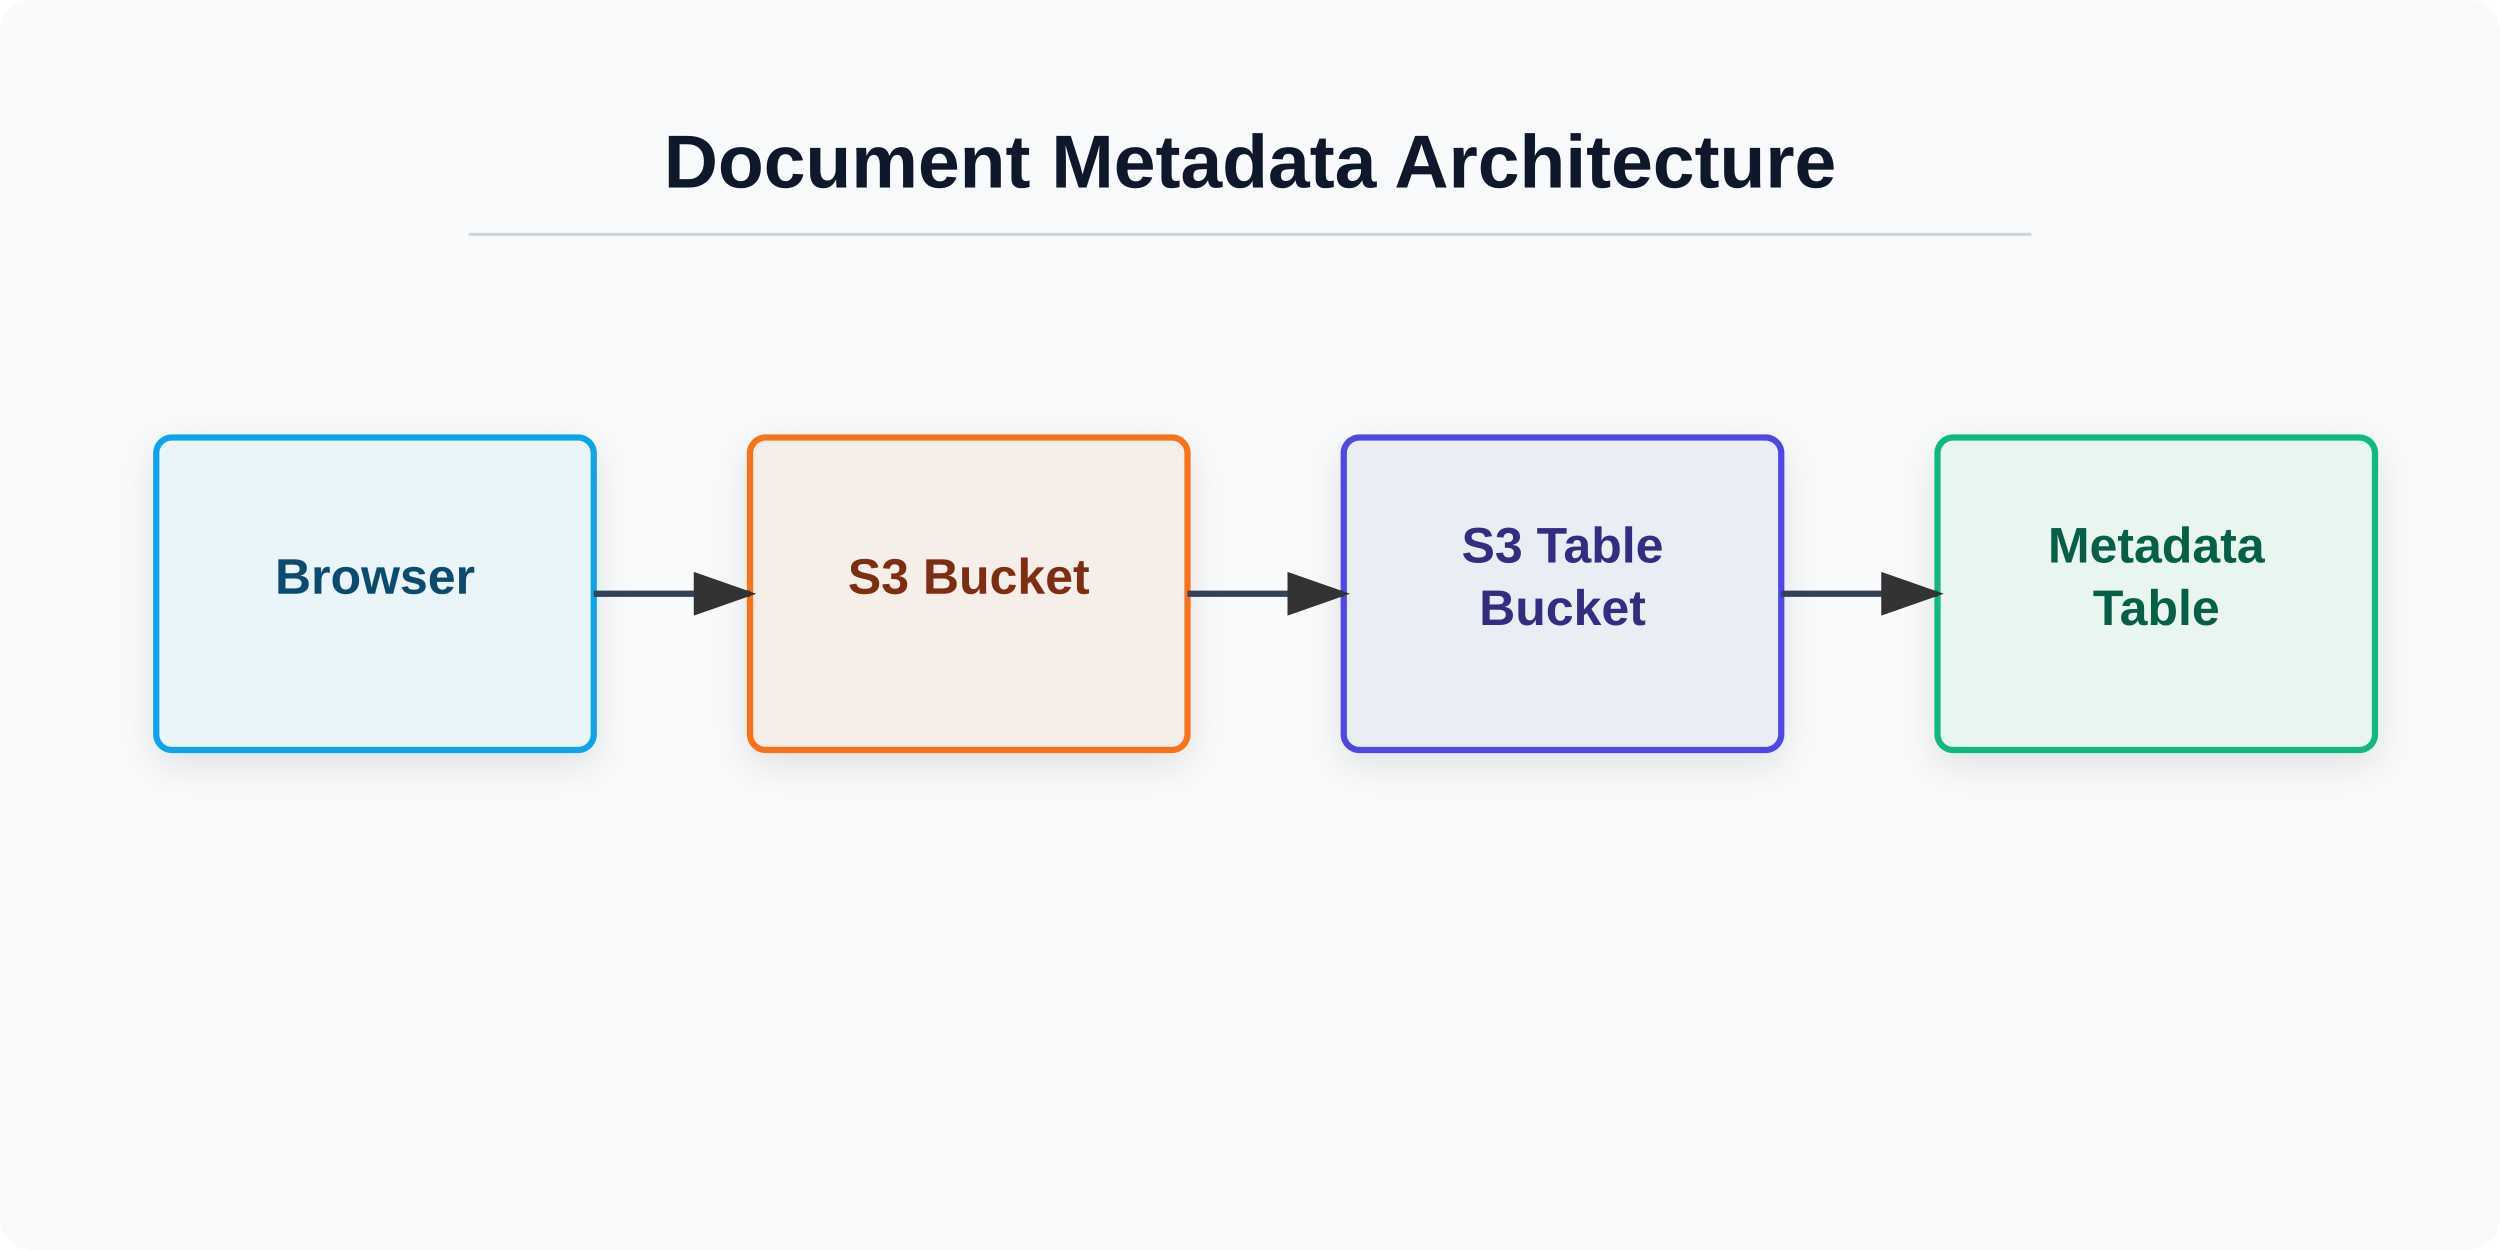
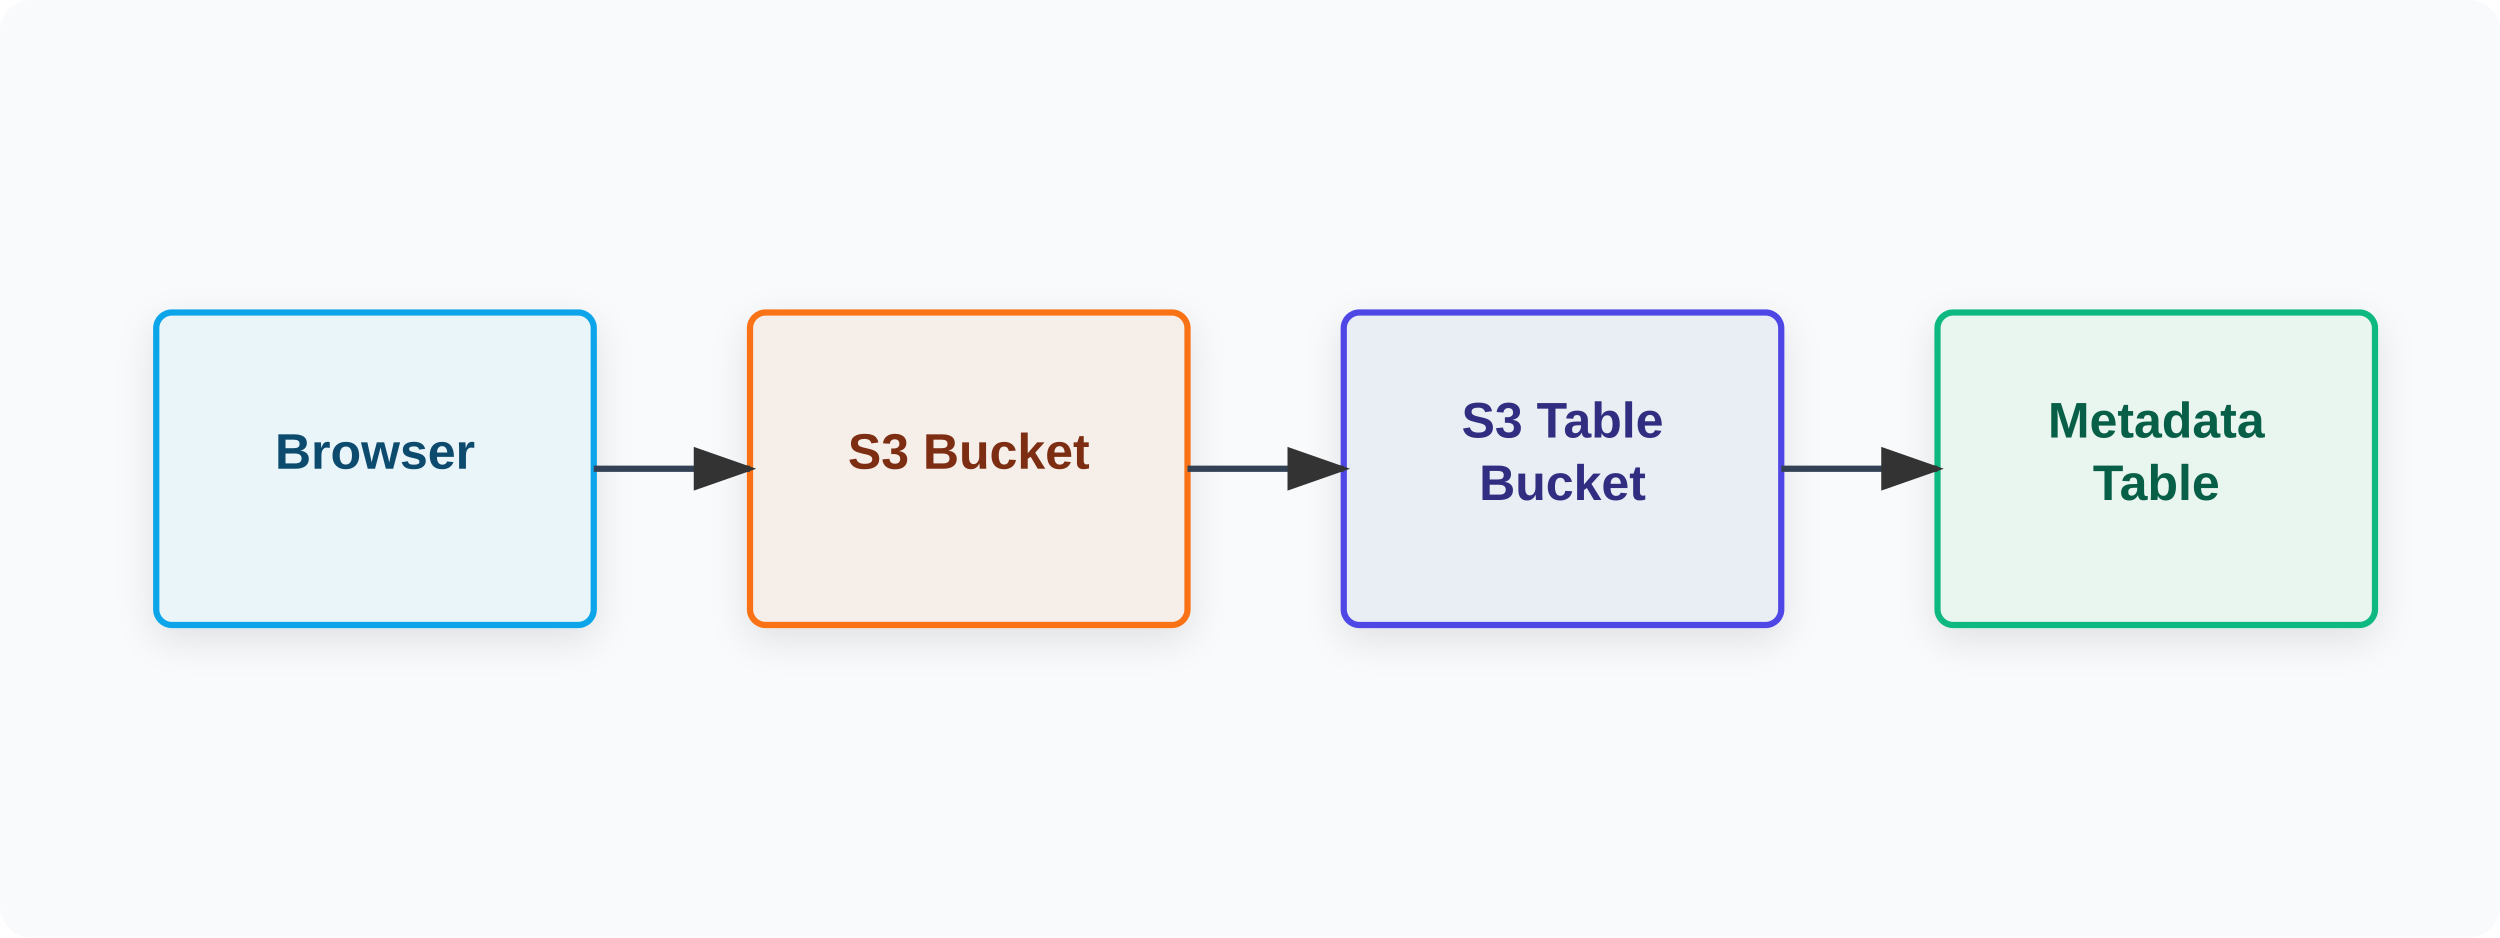
- <svg xmlns="http://www.w3.org/2000/svg" width="800" height="400">
+ <svg xmlns="http://www.w3.org/2000/svg" width="800" height="300">
  <defs>
    <marker id="arrowhead" markerWidth="10" markerHeight="7" refX="9" refY="3.5" orient="auto">
      <polygon points="0 0, 10 3.5, 0 7" fill="#333" />
    </marker>
  </defs>
  <rect width="100%" height="100%" fill="#f8fafc" rx="10" ry="10" />
-   <text x="400" y="60" text-anchor="middle" font-family="Arial, sans-serif" font-weight="bold" font-size="24" fill="#0f172a">Document Metadata Architecture</text>
-   <line x1="150" y1="75" x2="650" y2="75" stroke="#cbd5e1" stroke-width="1" />
-   <rect x="50" y="140" width="140" height="100" rx="5" ry="5" fill="#e9f5f8" filter="drop-shadow(0px 4px 6px rgba(0, 0, 0, 0.1))" stroke="#0ea5e9" stroke-width="2" />
-   <text x="120" y="190" text-anchor="middle" font-family="Arial, sans-serif" font-weight="bold" font-size="16" fill="#0c4a6e">Browser</text>
-   <rect x="240" y="140" width="140" height="100" rx="5" ry="5" fill="#f5eee9" filter="drop-shadow(0px 4px 6px rgba(0, 0, 0, 0.1))" stroke="#f97316" stroke-width="2" />
-   <text x="310" y="190" text-anchor="middle" font-family="Arial, sans-serif" font-weight="bold" font-size="16" fill="#7c2d12">S3 Bucket</text>
-   <rect x="430" y="140" width="140" height="100" rx="5" ry="5" fill="#e9eef5" filter="drop-shadow(0px 4px 6px rgba(0, 0, 0, 0.1))" stroke="#4f46e5" stroke-width="2" />
-   <text x="500" y="180" text-anchor="middle" font-family="Arial, sans-serif" font-weight="bold" font-size="16" fill="#312e81">S3 Table</text>
-   <text x="500" y="200" text-anchor="middle" font-family="Arial, sans-serif" font-weight="bold" font-size="16" fill="#312e81">Bucket</text>
-   <rect x="620" y="140" width="140" height="100" rx="5" ry="5" fill="#e9f5ef" filter="drop-shadow(0px 4px 6px rgba(0, 0, 0, 0.1))" stroke="#10b981" stroke-width="2" />
-   <text x="690" y="180" text-anchor="middle" font-family="Arial, sans-serif" font-weight="bold" font-size="16" fill="#065f46">Metadata</text>
-   <text x="690" y="200" text-anchor="middle" font-family="Arial, sans-serif" font-weight="bold" font-size="16" fill="#065f46">Table</text>
-   <line x1="190" y1="190" x2="240" y2="190" stroke="#334155" stroke-width="2" marker-end="url(#arrowhead)" />
-   <line x1="380" y1="190" x2="430" y2="190" stroke="#334155" stroke-width="2" marker-end="url(#arrowhead)" />
-   <line x1="570" y1="190" x2="620" y2="190" stroke="#334155" stroke-width="2" marker-end="url(#arrowhead)" />
+   <rect x="50" y="100" width="140" height="100" rx="5" ry="5" fill="#e9f5f8" filter="drop-shadow(0px 4px 6px rgba(0, 0, 0, 0.1))" stroke="#0ea5e9" stroke-width="2" />
+   <text x="120" y="150" text-anchor="middle" font-family="Arial, sans-serif" font-weight="bold" font-size="16" fill="#0c4a6e">Browser</text>
+   <rect x="240" y="100" width="140" height="100" rx="5" ry="5" fill="#f5eee9" filter="drop-shadow(0px 4px 6px rgba(0, 0, 0, 0.1))" stroke="#f97316" stroke-width="2" />
+   <text x="310" y="150" text-anchor="middle" font-family="Arial, sans-serif" font-weight="bold" font-size="16" fill="#7c2d12">S3 Bucket</text>
+   <rect x="430" y="100" width="140" height="100" rx="5" ry="5" fill="#e9eef5" filter="drop-shadow(0px 4px 6px rgba(0, 0, 0, 0.1))" stroke="#4f46e5" stroke-width="2" />
+   <text x="500" y="140" text-anchor="middle" font-family="Arial, sans-serif" font-weight="bold" font-size="16" fill="#312e81">S3 Table</text>
+   <text x="500" y="160" text-anchor="middle" font-family="Arial, sans-serif" font-weight="bold" font-size="16" fill="#312e81">Bucket</text>
+   <rect x="620" y="100" width="140" height="100" rx="5" ry="5" fill="#e9f5ef" filter="drop-shadow(0px 4px 6px rgba(0, 0, 0, 0.1))" stroke="#10b981" stroke-width="2" />
+   <text x="690" y="140" text-anchor="middle" font-family="Arial, sans-serif" font-weight="bold" font-size="16" fill="#065f46">Metadata</text>
+   <text x="690" y="160" text-anchor="middle" font-family="Arial, sans-serif" font-weight="bold" font-size="16" fill="#065f46">Table</text>
+   <line x1="190" y1="150" x2="240" y2="150" stroke="#334155" stroke-width="2" marker-end="url(#arrowhead)" />
+   <line x1="380" y1="150" x2="430" y2="150" stroke="#334155" stroke-width="2" marker-end="url(#arrowhead)" />
+   <line x1="570" y1="150" x2="620" y2="150" stroke="#334155" stroke-width="2" marker-end="url(#arrowhead)" />
</svg>
